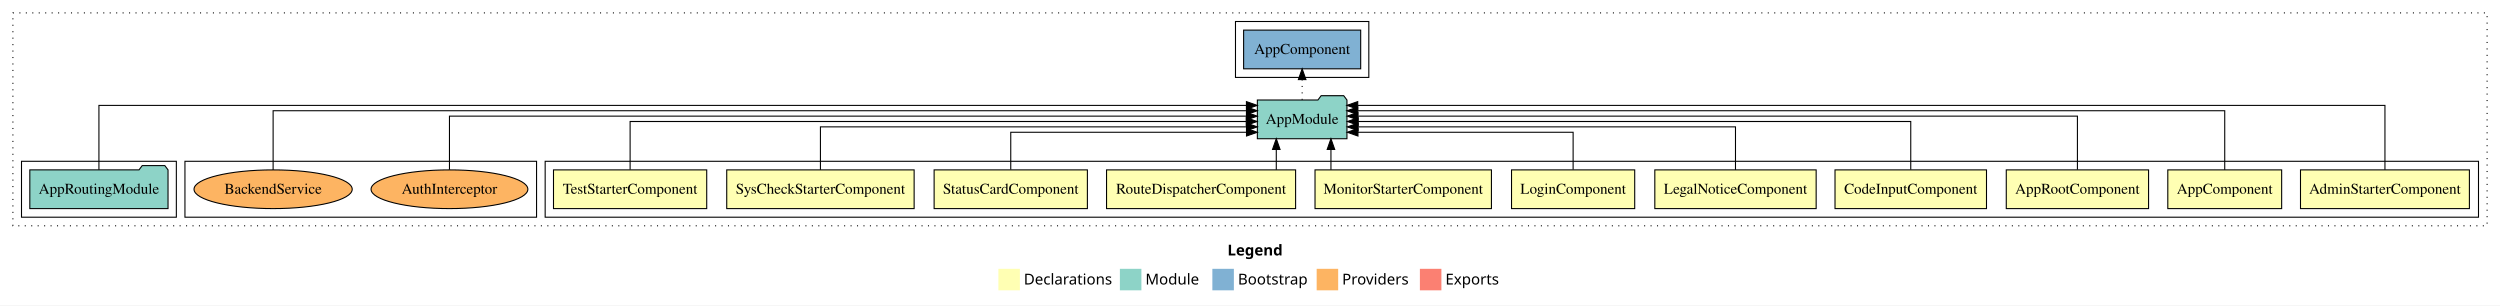
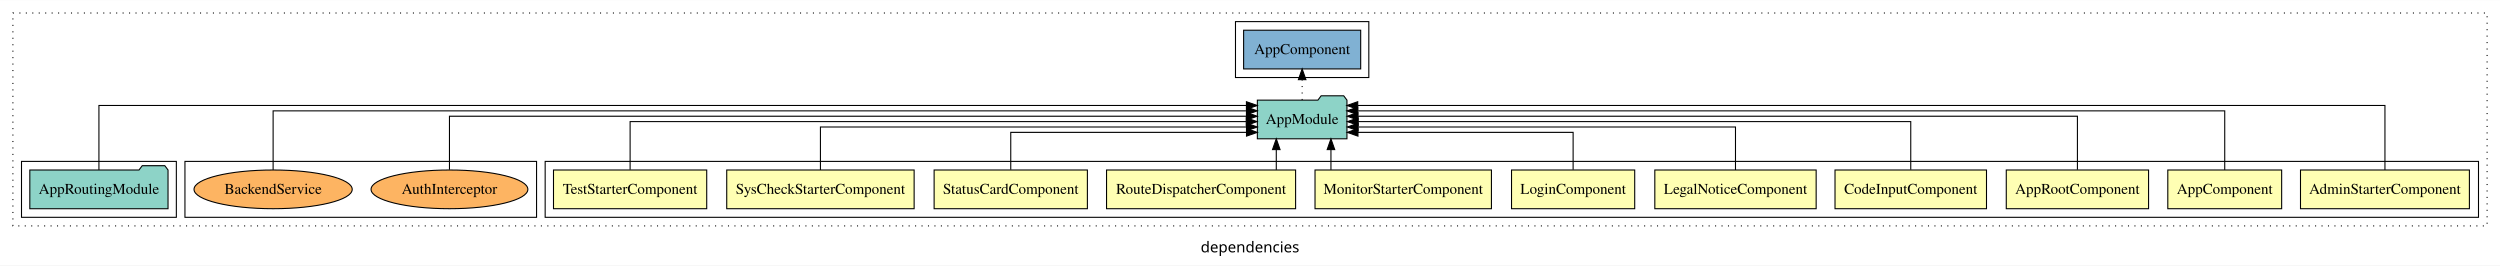
- <svg xmlns="http://www.w3.org/2000/svg" width="2325pt" height="284pt" viewBox="0.00 0.00 2325.00 284.00">
-   <g id="graph0" class="graph" transform="scale(1 1) rotate(0) translate(4 280)">
-     <polygon fill="white" stroke="transparent" points="-4,4 -4,-280 2321,-280 2321,4 -4,4" />
-     <text text-anchor="start" x="1137.51" y="-42.4" font-family="sans-serif" font-weight="bold" font-size="14.00">Legend</text>
-     <polygon fill="#ffffb3" stroke="transparent" points="924.5,-10 924.5,-30 944.5,-30 944.5,-10 924.5,-10" />
-     <text text-anchor="start" x="948.13" y="-15.4" font-family="sans-serif" font-size="14.00">  Declarations</text>
-     <polygon fill="#8dd3c7" stroke="transparent" points="1037.5,-10 1037.5,-30 1057.5,-30 1057.5,-10 1037.5,-10" />
-     <text text-anchor="start" x="1061.23" y="-15.4" font-family="sans-serif" font-size="14.00">  Module</text>
-     <polygon fill="#80b1d3" stroke="transparent" points="1123.5,-10 1123.5,-30 1143.5,-30 1143.5,-10 1123.5,-10" />
-     <text text-anchor="start" x="1147.28" y="-15.4" font-family="sans-serif" font-size="14.00">  Bootstrap</text>
-     <polygon fill="#fdb462" stroke="transparent" points="1220.5,-10 1220.5,-30 1240.5,-30 1240.5,-10 1220.5,-10" />
-     <text text-anchor="start" x="1244.17" y="-15.4" font-family="sans-serif" font-size="14.00">  Providers</text>
-     <polygon fill="#fb8072" stroke="transparent" points="1316.5,-10 1316.5,-30 1336.5,-30 1336.5,-10 1316.5,-10" />
-     <text text-anchor="start" x="1340.23" y="-15.4" font-family="sans-serif" font-size="14.00">  Exports</text>
+ <svg xmlns="http://www.w3.org/2000/svg" width="2325pt" height="247pt" viewBox="0.00 0.00 2325.00 246.80">
+   <g id="graph0" class="graph" transform="scale(1 1) rotate(0) translate(4 242.8)">
+     <polygon fill="white" stroke="transparent" points="-4,4 -4,-242.8 2321,-242.8 2321,4 -4,4" />
+     <text text-anchor="middle" x="1158.5" y="-8.2" font-family="sans-serif" font-size="14.00">dependencies</text>
    <g id="clust1" class="cluster">
-       <polygon fill="none" stroke="black" stroke-dasharray="1,5" points="8,-70 8,-268 2309,-268 2309,-70 8,-70" />
+       <polygon fill="none" stroke="black" stroke-dasharray="1,5" points="8,-32.8 8,-230.8 2309,-230.8 2309,-32.8 8,-32.8" />
+     </g>
+     <g id="clust16" class="cluster">
+       <polygon fill="none" stroke="black" points="1145,-170.8 1145,-222.8 1269,-222.8 1269,-170.8 1145,-170.8" />
    </g>
    <g id="clust2" class="cluster">
-       <polygon fill="none" stroke="black" points="503,-78 503,-130 2301,-130 2301,-78 503,-78" />
-     </g>
-     <g id="clust16" class="cluster">
-       <polygon fill="none" stroke="black" points="1145,-208 1145,-260 1269,-260 1269,-208 1145,-208" />
+       <polygon fill="none" stroke="black" points="503,-40.8 503,-92.8 2301,-92.8 2301,-40.8 503,-40.8" />
    </g>
    <g id="clust17" class="cluster">
-       <polygon fill="none" stroke="black" points="168,-78 168,-130 495,-130 495,-78 168,-78" />
+       <polygon fill="none" stroke="black" points="168,-40.8 168,-92.8 495,-92.8 495,-40.8 168,-40.8" />
    </g>
    <g id="clust14" class="cluster">
-       <polygon fill="none" stroke="black" points="16,-78 16,-130 160,-130 160,-78 16,-78" />
+       <polygon fill="none" stroke="black" points="16,-40.8 16,-92.8 160,-92.8 160,-40.8 16,-40.8" />
    </g>
    <g id="node1" class="node">
-       <polygon fill="#ffffb3" stroke="black" points="2292.54,-122 2135.46,-122 2135.46,-86 2292.54,-86 2292.54,-122" />
-       <text text-anchor="middle" x="2214" y="-99.8" font-family="Times,serif" font-size="14.00">AdminStarterComponent</text>
+       <polygon fill="#ffffb3" stroke="black" points="2292.54,-84.8 2135.46,-84.8 2135.46,-48.8 2292.54,-48.8 2292.54,-84.8" />
+       <text text-anchor="middle" x="2214" y="-62.6" font-family="Times,serif" font-size="14.00">AdminStarterComponent</text>
    </g>
    <g id="node12" class="node">
-       <polygon fill="#8dd3c7" stroke="black" points="1248.66,-187 1245.66,-191 1224.66,-191 1221.66,-187 1165.34,-187 1165.34,-151 1248.66,-151 1248.66,-187" />
-       <text text-anchor="middle" x="1207" y="-164.8" font-family="Times,serif" font-size="14.00">AppModule</text>
+       <polygon fill="#8dd3c7" stroke="black" points="1248.66,-149.8 1245.66,-153.8 1224.66,-153.8 1221.66,-149.8 1165.34,-149.8 1165.34,-113.8 1248.66,-113.8 1248.66,-149.8" />
+       <text text-anchor="middle" x="1207" y="-127.6" font-family="Times,serif" font-size="14.00">AppModule</text>
    </g>
    <g id="edge1" class="edge">
-       <path fill="none" stroke="black" d="M2214,-122.09C2214,-145.13 2214,-182 2214,-182 2214,-182 1258.67,-182 1258.67,-182" />
-       <polygon fill="black" stroke="black" points="1258.67,-178.5 1248.67,-182 1258.67,-185.5 1258.67,-178.5" />
+       <path fill="none" stroke="black" d="M2214,-84.89C2214,-107.93 2214,-144.8 2214,-144.8 2214,-144.8 1258.67,-144.8 1258.67,-144.8" />
+       <polygon fill="black" stroke="black" points="1258.67,-141.3 1248.67,-144.8 1258.67,-148.3 1258.67,-141.3" />
    </g>
    <g id="node2" class="node">
-       <polygon fill="#ffffb3" stroke="black" points="2117.94,-122 2012.06,-122 2012.06,-86 2117.94,-86 2117.94,-122" />
-       <text text-anchor="middle" x="2065" y="-99.8" font-family="Times,serif" font-size="14.00">AppComponent</text>
+       <polygon fill="#ffffb3" stroke="black" points="2117.94,-84.8 2012.06,-84.8 2012.06,-48.8 2117.94,-48.8 2117.94,-84.8" />
+       <text text-anchor="middle" x="2065" y="-62.6" font-family="Times,serif" font-size="14.00">AppComponent</text>
    </g>
    <g id="edge2" class="edge">
-       <path fill="none" stroke="black" d="M2065,-122.04C2065,-143.66 2065,-177 2065,-177 2065,-177 1258.67,-177 1258.67,-177" />
-       <polygon fill="black" stroke="black" points="1258.67,-173.5 1248.67,-177 1258.67,-180.5 1258.67,-173.5" />
+       <path fill="none" stroke="black" d="M2065,-84.84C2065,-106.46 2065,-139.8 2065,-139.8 2065,-139.8 1258.67,-139.8 1258.67,-139.8" />
+       <polygon fill="black" stroke="black" points="1258.67,-136.3 1248.67,-139.8 1258.67,-143.3 1258.67,-136.3" />
    </g>
    <g id="node3" class="node">
-       <polygon fill="#ffffb3" stroke="black" points="1994.17,-122 1861.83,-122 1861.83,-86 1994.17,-86 1994.17,-122" />
-       <text text-anchor="middle" x="1928" y="-99.8" font-family="Times,serif" font-size="14.00">AppRootComponent</text>
+       <polygon fill="#ffffb3" stroke="black" points="1994.17,-84.8 1861.83,-84.8 1861.83,-48.8 1994.17,-48.8 1994.17,-84.8" />
+       <text text-anchor="middle" x="1928" y="-62.6" font-family="Times,serif" font-size="14.00">AppRootComponent</text>
    </g>
    <g id="edge3" class="edge">
-       <path fill="none" stroke="black" d="M1928,-122.22C1928,-142.37 1928,-172 1928,-172 1928,-172 1258.88,-172 1258.88,-172" />
-       <polygon fill="black" stroke="black" points="1258.88,-168.5 1248.88,-172 1258.88,-175.5 1258.88,-168.5" />
+       <path fill="none" stroke="black" d="M1928,-85.02C1928,-105.17 1928,-134.8 1928,-134.8 1928,-134.8 1258.88,-134.8 1258.88,-134.8" />
+       <polygon fill="black" stroke="black" points="1258.88,-131.3 1248.88,-134.8 1258.88,-138.3 1258.88,-131.3" />
    </g>
    <g id="node4" class="node">
-       <polygon fill="#ffffb3" stroke="black" points="1843.44,-122 1702.56,-122 1702.56,-86 1843.44,-86 1843.44,-122" />
-       <text text-anchor="middle" x="1773" y="-99.8" font-family="Times,serif" font-size="14.00">CodeInputComponent</text>
+       <polygon fill="#ffffb3" stroke="black" points="1843.44,-84.8 1702.56,-84.8 1702.56,-48.8 1843.44,-48.8 1843.44,-84.8" />
+       <text text-anchor="middle" x="1773" y="-62.6" font-family="Times,serif" font-size="14.00">CodeInputComponent</text>
    </g>
    <g id="edge4" class="edge">
-       <path fill="none" stroke="black" d="M1773,-122.22C1773,-140.83 1773,-167 1773,-167 1773,-167 1259.08,-167 1259.08,-167" />
-       <polygon fill="black" stroke="black" points="1259.08,-163.5 1249.08,-167 1259.08,-170.5 1259.08,-163.5" />
+       <path fill="none" stroke="black" d="M1773,-85.02C1773,-103.63 1773,-129.8 1773,-129.8 1773,-129.8 1259.08,-129.8 1259.08,-129.8" />
+       <polygon fill="black" stroke="black" points="1259.08,-126.3 1249.08,-129.8 1259.08,-133.3 1259.08,-126.3" />
    </g>
    <g id="node5" class="node">
-       <polygon fill="#ffffb3" stroke="black" points="1685.02,-122 1534.98,-122 1534.98,-86 1685.02,-86 1685.02,-122" />
-       <text text-anchor="middle" x="1610" y="-99.8" font-family="Times,serif" font-size="14.00">LegalNoticeComponent</text>
+       <polygon fill="#ffffb3" stroke="black" points="1685.02,-84.8 1534.98,-84.8 1534.98,-48.8 1685.02,-48.8 1685.02,-84.8" />
+       <text text-anchor="middle" x="1610" y="-62.6" font-family="Times,serif" font-size="14.00">LegalNoticeComponent</text>
    </g>
    <g id="edge5" class="edge">
-       <path fill="none" stroke="black" d="M1610,-122.03C1610,-139.06 1610,-162 1610,-162 1610,-162 1258.99,-162 1258.99,-162" />
-       <polygon fill="black" stroke="black" points="1258.99,-158.5 1248.99,-162 1258.99,-165.5 1258.99,-158.5" />
+       <path fill="none" stroke="black" d="M1610,-84.83C1610,-101.86 1610,-124.8 1610,-124.8 1610,-124.8 1258.99,-124.8 1258.99,-124.8" />
+       <polygon fill="black" stroke="black" points="1258.99,-121.3 1248.99,-124.8 1258.99,-128.3 1258.99,-121.3" />
    </g>
    <g id="node6" class="node">
-       <polygon fill="#ffffb3" stroke="black" points="1516.28,-122 1401.72,-122 1401.72,-86 1516.28,-86 1516.28,-122" />
-       <text text-anchor="middle" x="1459" y="-99.8" font-family="Times,serif" font-size="14.00">LoginComponent</text>
+       <polygon fill="#ffffb3" stroke="black" points="1516.28,-84.8 1401.72,-84.8 1401.72,-48.8 1516.28,-48.8 1516.28,-84.8" />
+       <text text-anchor="middle" x="1459" y="-62.6" font-family="Times,serif" font-size="14.00">LoginComponent</text>
    </g>
    <g id="edge6" class="edge">
-       <path fill="none" stroke="black" d="M1459,-122.24C1459,-137.57 1459,-157 1459,-157 1459,-157 1258.9,-157 1258.9,-157" />
-       <polygon fill="black" stroke="black" points="1258.9,-153.5 1248.9,-157 1258.9,-160.5 1258.9,-153.5" />
+       <path fill="none" stroke="black" d="M1459,-85.04C1459,-100.37 1459,-119.8 1459,-119.8 1459,-119.8 1258.9,-119.8 1258.9,-119.8" />
+       <polygon fill="black" stroke="black" points="1258.9,-116.3 1248.9,-119.8 1258.9,-123.3 1258.9,-116.3" />
    </g>
    <g id="node7" class="node">
-       <polygon fill="#ffffb3" stroke="black" points="1383.03,-122 1218.97,-122 1218.97,-86 1383.03,-86 1383.03,-122" />
-       <text text-anchor="middle" x="1301" y="-99.8" font-family="Times,serif" font-size="14.00">MonitorStarterComponent</text>
+       <polygon fill="#ffffb3" stroke="black" points="1383.03,-84.8 1218.97,-84.8 1218.97,-48.8 1383.03,-48.8 1383.03,-84.8" />
+       <text text-anchor="middle" x="1301" y="-62.6" font-family="Times,serif" font-size="14.00">MonitorStarterComponent</text>
    </g>
    <g id="edge7" class="edge">
-       <path fill="none" stroke="black" d="M1233.78,-122.11C1233.78,-122.11 1233.78,-140.99 1233.78,-140.99" />
-       <polygon fill="black" stroke="black" points="1230.28,-140.99 1233.78,-150.99 1237.28,-140.99 1230.28,-140.99" />
+       <path fill="none" stroke="black" d="M1233.78,-84.91C1233.78,-84.91 1233.78,-103.79 1233.78,-103.79" />
+       <polygon fill="black" stroke="black" points="1230.28,-103.79 1233.78,-113.79 1237.28,-103.79 1230.28,-103.79" />
    </g>
    <g id="node8" class="node">
-       <polygon fill="#ffffb3" stroke="black" points="1200.91,-122 1025.09,-122 1025.09,-86 1200.91,-86 1200.91,-122" />
-       <text text-anchor="middle" x="1113" y="-99.8" font-family="Times,serif" font-size="14.00">RouteDispatcherComponent</text>
+       <polygon fill="#ffffb3" stroke="black" points="1200.91,-84.8 1025.09,-84.8 1025.09,-48.8 1200.91,-48.8 1200.91,-84.8" />
+       <text text-anchor="middle" x="1113" y="-62.6" font-family="Times,serif" font-size="14.00">RouteDispatcherComponent</text>
    </g>
    <g id="edge8" class="edge">
-       <path fill="none" stroke="black" d="M1182.94,-122.11C1182.94,-122.11 1182.94,-140.99 1182.94,-140.99" />
-       <polygon fill="black" stroke="black" points="1179.44,-140.99 1182.94,-150.99 1186.44,-140.99 1179.44,-140.99" />
+       <path fill="none" stroke="black" d="M1182.94,-84.91C1182.94,-84.91 1182.94,-103.79 1182.94,-103.79" />
+       <polygon fill="black" stroke="black" points="1179.44,-103.79 1182.94,-113.79 1186.44,-103.79 1179.44,-103.79" />
    </g>
    <g id="node9" class="node">
-       <polygon fill="#ffffb3" stroke="black" points="1007.27,-122 864.73,-122 864.73,-86 1007.27,-86 1007.27,-122" />
-       <text text-anchor="middle" x="936" y="-99.8" font-family="Times,serif" font-size="14.00">StatusCardComponent</text>
+       <polygon fill="#ffffb3" stroke="black" points="1007.27,-84.8 864.73,-84.8 864.73,-48.8 1007.27,-48.8 1007.27,-84.8" />
+       <text text-anchor="middle" x="936" y="-62.6" font-family="Times,serif" font-size="14.00">StatusCardComponent</text>
    </g>
    <g id="edge9" class="edge">
-       <path fill="none" stroke="black" d="M936,-122.24C936,-137.57 936,-157 936,-157 936,-157 1155.25,-157 1155.25,-157" />
-       <polygon fill="black" stroke="black" points="1155.25,-160.5 1165.25,-157 1155.25,-153.5 1155.25,-160.5" />
+       <path fill="none" stroke="black" d="M936,-85.04C936,-100.37 936,-119.8 936,-119.8 936,-119.8 1155.25,-119.8 1155.25,-119.8" />
+       <polygon fill="black" stroke="black" points="1155.25,-123.3 1165.25,-119.8 1155.25,-116.3 1155.25,-123.3" />
    </g>
    <g id="node10" class="node">
-       <polygon fill="#ffffb3" stroke="black" points="846.14,-122 671.86,-122 671.86,-86 846.14,-86 846.14,-122" />
-       <text text-anchor="middle" x="759" y="-99.8" font-family="Times,serif" font-size="14.00">SysCheckStarterComponent</text>
+       <polygon fill="#ffffb3" stroke="black" points="846.14,-84.8 671.86,-84.8 671.86,-48.8 846.14,-48.8 846.14,-84.8" />
+       <text text-anchor="middle" x="759" y="-62.6" font-family="Times,serif" font-size="14.00">SysCheckStarterComponent</text>
    </g>
    <g id="edge10" class="edge">
-       <path fill="none" stroke="black" d="M759,-122.03C759,-139.06 759,-162 759,-162 759,-162 1155.26,-162 1155.26,-162" />
-       <polygon fill="black" stroke="black" points="1155.26,-165.5 1165.26,-162 1155.26,-158.5 1155.26,-165.5" />
+       <path fill="none" stroke="black" d="M759,-84.83C759,-101.86 759,-124.8 759,-124.8 759,-124.8 1155.26,-124.8 1155.26,-124.8" />
+       <polygon fill="black" stroke="black" points="1155.26,-128.3 1165.26,-124.8 1155.26,-121.3 1155.26,-128.3" />
    </g>
    <g id="node11" class="node">
-       <polygon fill="#ffffb3" stroke="black" points="653.25,-122 510.75,-122 510.75,-86 653.25,-86 653.25,-122" />
-       <text text-anchor="middle" x="582" y="-99.8" font-family="Times,serif" font-size="14.00">TestStarterComponent</text>
+       <polygon fill="#ffffb3" stroke="black" points="653.25,-84.8 510.75,-84.8 510.75,-48.8 653.25,-48.8 653.25,-84.8" />
+       <text text-anchor="middle" x="582" y="-62.6" font-family="Times,serif" font-size="14.00">TestStarterComponent</text>
    </g>
    <g id="edge11" class="edge">
-       <path fill="none" stroke="black" d="M582,-122.22C582,-140.83 582,-167 582,-167 582,-167 1155.02,-167 1155.02,-167" />
-       <polygon fill="black" stroke="black" points="1155.02,-170.5 1165.02,-167 1155.02,-163.5 1155.02,-170.5" />
+       <path fill="none" stroke="black" d="M582,-85.02C582,-103.63 582,-129.8 582,-129.8 582,-129.8 1155.02,-129.8 1155.02,-129.8" />
+       <polygon fill="black" stroke="black" points="1155.02,-133.3 1165.02,-129.8 1155.02,-126.3 1155.02,-133.3" />
    </g>
    <g id="node14" class="node">
-       <polygon fill="#80b1d3" stroke="black" points="1261.44,-252 1152.56,-252 1152.56,-216 1261.44,-216 1261.44,-252" />
-       <text text-anchor="middle" x="1207" y="-229.8" font-family="Times,serif" font-size="14.00">AppComponent </text>
+       <polygon fill="#80b1d3" stroke="black" points="1261.44,-214.8 1152.56,-214.8 1152.56,-178.8 1261.44,-178.8 1261.44,-214.8" />
+       <text text-anchor="middle" x="1207" y="-192.6" font-family="Times,serif" font-size="14.00">AppComponent </text>
    </g>
    <g id="edge13" class="edge">
-       <path fill="none" stroke="black" stroke-dasharray="1,5" d="M1207,-187.11C1207,-187.11 1207,-205.99 1207,-205.99" />
-       <polygon fill="black" stroke="black" points="1203.5,-205.99 1207,-215.99 1210.5,-205.99 1203.5,-205.99" />
+       <path fill="none" stroke="black" stroke-dasharray="1,5" d="M1207,-149.91C1207,-149.91 1207,-168.79 1207,-168.79" />
+       <polygon fill="black" stroke="black" points="1203.5,-168.79 1207,-178.79 1210.5,-168.79 1203.5,-168.79" />
    </g>
    <g id="node13" class="node">
-       <polygon fill="#8dd3c7" stroke="black" points="152.27,-122 149.27,-126 128.27,-126 125.27,-122 23.73,-122 23.73,-86 152.27,-86 152.27,-122" />
-       <text text-anchor="middle" x="88" y="-99.8" font-family="Times,serif" font-size="14.00">AppRoutingModule</text>
+       <polygon fill="#8dd3c7" stroke="black" points="152.27,-84.8 149.27,-88.8 128.27,-88.8 125.27,-84.8 23.73,-84.8 23.73,-48.8 152.27,-48.8 152.27,-84.8" />
+       <text text-anchor="middle" x="88" y="-62.6" font-family="Times,serif" font-size="14.00">AppRoutingModule</text>
    </g>
    <g id="edge12" class="edge">
-       <path fill="none" stroke="black" d="M88,-122.09C88,-145.13 88,-182 88,-182 88,-182 1155.18,-182 1155.18,-182" />
-       <polygon fill="black" stroke="black" points="1155.18,-185.5 1165.18,-182 1155.18,-178.5 1155.18,-185.5" />
+       <path fill="none" stroke="black" d="M88,-84.89C88,-107.93 88,-144.8 88,-144.8 88,-144.8 1155.18,-144.8 1155.18,-144.8" />
+       <polygon fill="black" stroke="black" points="1155.18,-148.3 1165.18,-144.8 1155.18,-141.3 1155.18,-148.3" />
    </g>
    <g id="node15" class="node">
-       <ellipse fill="#fdb462" stroke="black" cx="414" cy="-104" rx="72.91" ry="18" />
-       <text text-anchor="middle" x="414" y="-99.8" font-family="Times,serif" font-size="14.00">AuthInterceptor</text>
+       <ellipse fill="#fdb462" stroke="black" cx="414" cy="-66.8" rx="72.91" ry="18" />
+       <text text-anchor="middle" x="414" y="-62.6" font-family="Times,serif" font-size="14.00">AuthInterceptor</text>
    </g>
    <g id="edge14" class="edge">
-       <path fill="none" stroke="black" d="M414,-122.22C414,-142.37 414,-172 414,-172 414,-172 1155.2,-172 1155.2,-172" />
-       <polygon fill="black" stroke="black" points="1155.2,-175.5 1165.2,-172 1155.2,-168.5 1155.2,-175.5" />
+       <path fill="none" stroke="black" d="M414,-85.02C414,-105.17 414,-134.8 414,-134.8 414,-134.8 1155.2,-134.8 1155.2,-134.8" />
+       <polygon fill="black" stroke="black" points="1155.2,-138.3 1165.2,-134.8 1155.2,-131.3 1155.2,-138.3" />
    </g>
    <g id="node16" class="node">
-       <ellipse fill="#fdb462" stroke="black" cx="250" cy="-104" rx="73.56" ry="18" />
-       <text text-anchor="middle" x="250" y="-99.8" font-family="Times,serif" font-size="14.00">BackendService</text>
+       <ellipse fill="#fdb462" stroke="black" cx="250" cy="-66.8" rx="73.56" ry="18" />
+       <text text-anchor="middle" x="250" y="-62.6" font-family="Times,serif" font-size="14.00">BackendService</text>
    </g>
    <g id="edge15" class="edge">
-       <path fill="none" stroke="black" d="M250,-122.04C250,-143.66 250,-177 250,-177 250,-177 1155.26,-177 1155.26,-177" />
-       <polygon fill="black" stroke="black" points="1155.26,-180.5 1165.26,-177 1155.26,-173.5 1155.26,-180.5" />
+       <path fill="none" stroke="black" d="M250,-84.84C250,-106.46 250,-139.8 250,-139.8 250,-139.8 1155.26,-139.8 1155.26,-139.8" />
+       <polygon fill="black" stroke="black" points="1155.26,-143.3 1165.26,-139.8 1155.26,-136.3 1155.26,-143.3" />
    </g>
  </g>
</svg>
